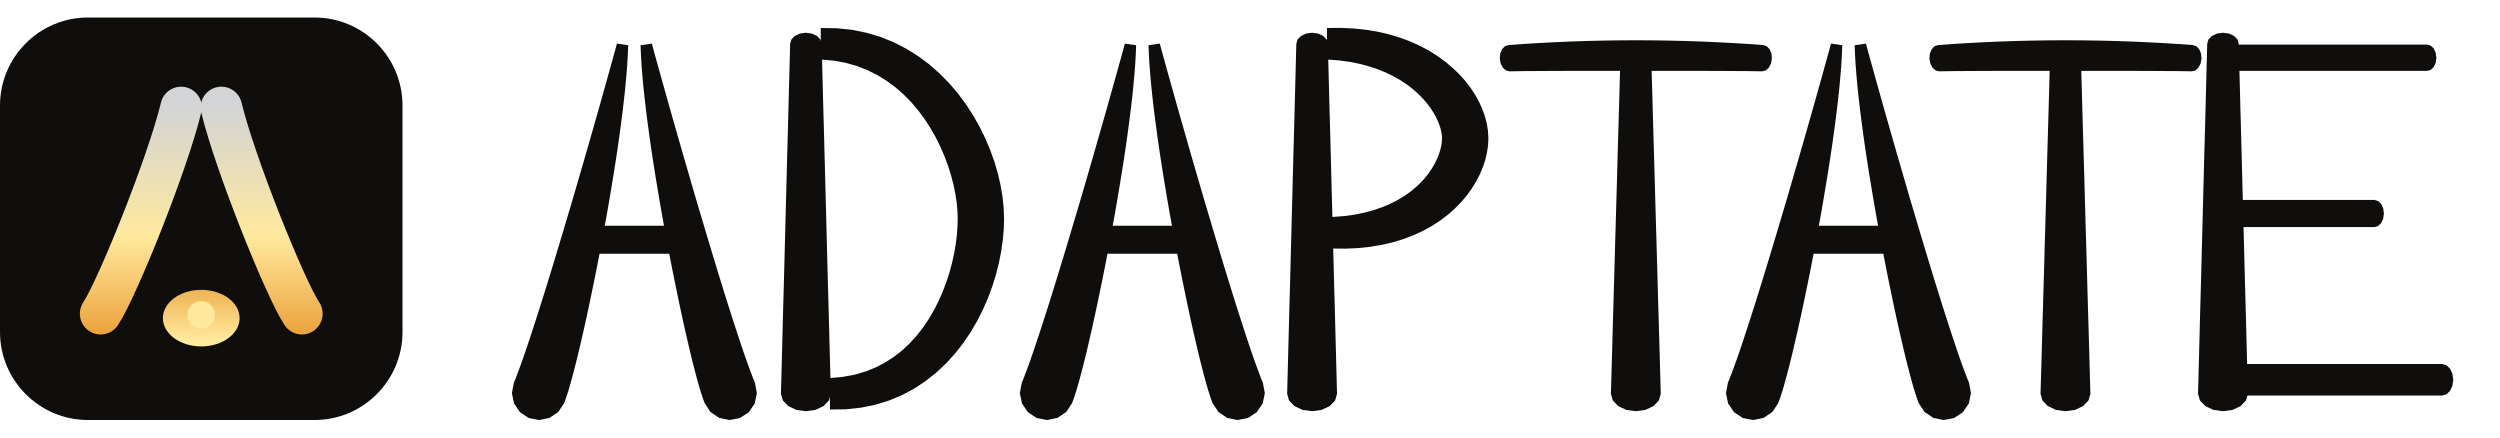
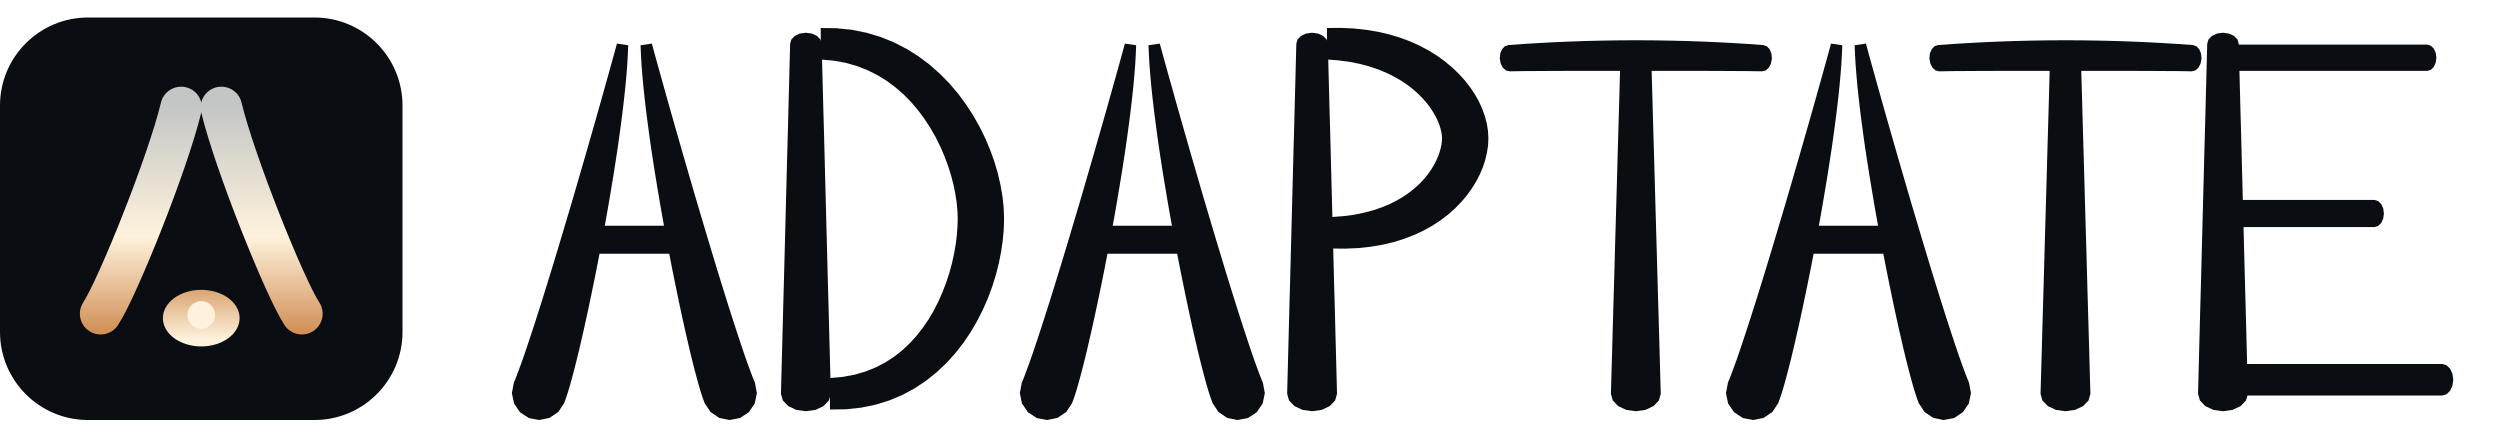
<svg xmlns="http://www.w3.org/2000/svg" width="571.4" height="100.0" viewBox="0 0 571.42 100.00" role="img" aria-label="adaptate">
  <g transform="translate(0 4) scale(2.875)">
    <defs>
      <linearGradient id="lk2light-eG" x1="16" y1="25" x2="16" y2="7" gradientUnits="userSpaceOnUse">
-         <stop offset="0" stop-color="#ECA43F" />
-         <stop offset="0.42" stop-color="#FFE99D" />
-         <stop offset="1" stop-color="#D3D4D6" />
+         <stop offset="0" stop-color="#D19057" />
+         <stop offset="0.42" stop-color="#FEF2DC" />
+         <stop offset="1" stop-color="#C4C6C5" />
      </linearGradient>
      <linearGradient id="lk2light-eBurn" x1="16" y1="25.6" x2="16" y2="20.6" gradientUnits="userSpaceOnUse">
-         <stop offset="0" stop-color="#FFE99D" />
-         <stop offset="1" stop-color="#ECA43F" />
+         <stop offset="0" stop-color="#FEF2DC" />
+         <stop offset="1" stop-color="#D19057" />
      </linearGradient>
    </defs>
-     <rect width="32" height="32" rx="7" fill="#0F0E0C" />
+     <rect width="32" height="32" rx="7" fill="#0A0D12" />
    <path d="M8.0 23.55C9.35 21.5 13.35 11.55 14.4 7.15" fill="none" stroke="url(#lk2light-eG)" stroke-width="3.3" stroke-linecap="round" />
    <path d="M24.0 23.55C22.65 21.5 18.65 11.55 17.6 7.15" fill="none" stroke="url(#lk2light-eG)" stroke-width="3.3" stroke-linecap="round" />
    <ellipse cx="16" cy="23.9" rx="3.05" ry="2.25" fill="url(#lk2light-eBurn)" />
-     <circle cx="16" cy="23.65" r="1.1" fill="#FFE99D" />
+     <circle cx="16" cy="23.65" r="1.1" fill="#FEF2DC" />
  </g>
  <g transform="translate(104 0)">
-     <g fill="#0F0E0C">
+     <g fill="#0A0D12">
      <g transform="translate(10 0)">
        <path d="M14.95 92.13L15.4 90.88L15.86 89.48L16.32 87.92L16.8 86.18L17.3 84.28L17.82 82.22L18.36 80.01L18.9 77.67L19.47 75.2L20.04 72.62L20.62 69.93L21.2 67.15L21.79 64.29L22.38 61.36L22.96 58.37L23.54 55.34L24.11 52.27L24.67 49.18L25.21 46.08L25.73 42.98L26.24 39.9L26.72 36.84L27.18 33.82L27.6 30.85L27.99 27.94L28.35 25.11L28.67 22.36L28.95 19.71L29.18 17.17L29.37 14.76L29.5 12.47L29.59 10.34L27.01 9.96L26.46 11.99L25.86 14.16L25.22 16.46L24.54 18.89L23.83 21.42L23.09 24.06L22.32 26.77L21.52 29.57L20.7 32.43L19.87 35.33L19.01 38.28L18.15 41.25L17.28 44.24L16.4 47.23L15.51 50.21L14.63 53.17L13.75 56.1L12.88 58.98L12.02 61.81L11.17 64.57L10.34 67.24L9.53 69.82L8.74 72.29L7.98 74.65L7.25 76.87L6.56 78.95L5.91 80.87L5.3 82.61L4.73 84.17L4.23 85.51L3.8 86.63L3.45 87.47L3 89.85L3.49 92.22L4.85 94.22L6.87 95.55L9.25 96L11.62 95.51L13.62 94.15L14.95 92.13Z" />
        <path d="M58.55 87.47L58.2 86.63L57.77 85.51L57.27 84.17L56.7 82.61L56.09 80.87L55.44 78.95L54.75 76.87L54.02 74.65L53.26 72.29L52.47 69.82L51.66 67.24L50.83 64.57L49.98 61.81L49.12 58.98L48.25 56.1L47.37 53.17L46.49 50.21L45.6 47.23L44.72 44.24L43.85 41.25L42.99 38.28L42.13 35.33L41.3 32.43L40.48 29.57L39.68 26.77L38.91 24.06L38.17 21.42L37.46 18.89L36.78 16.46L36.14 14.16L35.54 11.99L34.99 9.96L32.41 10.34L32.5 12.47L32.63 14.76L32.82 17.17L33.05 19.71L33.33 22.36L33.65 25.11L34.01 27.94L34.4 30.85L34.82 33.82L35.28 36.84L35.76 39.9L36.27 42.98L36.79 46.08L37.33 49.18L37.89 52.27L38.46 55.34L39.04 58.37L39.62 61.36L40.21 64.29L40.8 67.15L41.38 69.93L41.96 72.62L42.53 75.2L43.1 77.67L43.64 80.01L44.18 82.22L44.7 84.28L45.2 86.18L45.68 87.92L46.14 89.48L46.6 90.88L47.05 92.13L48.38 94.15L50.38 95.51L52.75 96L55.13 95.55L57.15 94.22L58.51 92.22L59 89.85L58.55 87.47Z" />
        <path d="M23.09 51.6H38.91A1.2 1.2 0 0 1 40.11 52.8V56.8A1.2 1.2 0 0 1 38.91 58H23.09A1.2 1.2 0 0 1 21.89 56.8V52.8A1.2 1.2 0 0 1 23.09 51.6Z" />
      </g>
      <g transform="translate(70.8 0)">
        <path d="M5.8 10L5.67 15L5.54 20L5.41 25L5.28 30L5.14 35L5.01 40L4.88 45L4.75 50L4.62 55L4.49 60L4.36 65L4.22 70L4.09 75L3.96 80L3.83 85L3.7 90L4.13 91.53L5.37 92.82L7.22 93.69L9.4 93.99L11.58 93.69L13.43 92.82L14.67 91.53L15.1 90L14.97 85L14.84 80L14.71 75L14.58 70L14.44 65L14.31 60L14.18 55L14.05 50L13.92 45L13.79 40L13.66 35L13.53 30L13.39 25L13.26 20L13.13 15L13 10L12.73 9.04L11.95 8.22L10.78 7.67L9.4 7.48L8.02 7.67L6.85 8.22L6.07 9.04L5.8 10Z" />
        <path d="M12.8 13.6L15.74 13.86L18.5 14.36L21.09 15.1L23.51 16.05L25.78 17.19L27.9 18.5L29.88 19.97L31.74 21.59L33.46 23.34L35.05 25.21L36.51 27.18L37.84 29.23L39.05 31.34L40.13 33.51L41.07 35.7L41.89 37.89L42.58 40.08L43.14 42.23L43.56 44.32L43.87 46.33L44.04 48.23L44.1 50L44.05 51.83L43.9 53.78L43.65 55.83L43.28 57.95L42.8 60.11L42.21 62.31L41.49 64.51L40.66 66.7L39.71 68.85L38.64 70.96L37.44 72.99L36.12 74.93L34.67 76.78L33.1 78.5L31.39 80.1L29.54 81.55L27.54 82.84L25.38 83.97L23.06 84.9L20.54 85.64L17.83 86.14L14.9 86.4L14.9 93.6L18.52 93.55L21.99 93.18L25.3 92.5L28.45 91.53L31.42 90.28L34.22 88.78L36.82 87.05L39.24 85.13L41.47 83.03L43.51 80.78L45.37 78.41L47.04 75.94L48.54 73.38L49.86 70.77L51.02 68.12L52.01 65.45L52.84 62.78L53.51 60.13L54.03 57.5L54.4 54.93L54.63 52.43L54.7 50L54.61 47.51L54.34 44.96L53.9 42.35L53.29 39.7L52.51 37.03L51.55 34.35L50.43 31.67L49.13 29.02L47.66 26.42L46.02 23.88L44.2 21.42L42.2 19.07L40.02 16.85L37.67 14.77L35.13 12.87L32.42 11.17L29.54 9.69L26.49 8.46L23.28 7.49L19.93 6.81L16.43 6.45L12.8 6.4Z" />
      </g>
      <g transform="translate(126.1 0)">
        <path d="M14.95 92.13L15.4 90.88L15.86 89.48L16.32 87.92L16.8 86.18L17.3 84.28L17.82 82.22L18.36 80.01L18.9 77.67L19.47 75.2L20.04 72.62L20.62 69.93L21.2 67.15L21.79 64.29L22.38 61.36L22.96 58.37L23.54 55.34L24.11 52.27L24.67 49.18L25.21 46.08L25.73 42.98L26.24 39.9L26.72 36.84L27.18 33.82L27.6 30.85L27.99 27.94L28.35 25.11L28.67 22.36L28.95 19.71L29.18 17.17L29.37 14.76L29.5 12.47L29.59 10.34L27.01 9.96L26.46 11.99L25.86 14.16L25.22 16.46L24.54 18.89L23.83 21.42L23.09 24.06L22.32 26.77L21.52 29.57L20.7 32.43L19.87 35.33L19.01 38.28L18.15 41.25L17.28 44.24L16.4 47.23L15.51 50.21L14.63 53.17L13.75 56.1L12.88 58.98L12.02 61.81L11.17 64.57L10.34 67.24L9.53 69.82L8.74 72.29L7.98 74.65L7.25 76.87L6.56 78.95L5.91 80.87L5.3 82.61L4.73 84.17L4.23 85.51L3.8 86.63L3.45 87.47L3 89.85L3.49 92.22L4.85 94.22L6.87 95.55L9.25 96L11.62 95.51L13.62 94.15L14.95 92.13Z" />
        <path d="M58.55 87.47L58.2 86.63L57.77 85.51L57.27 84.17L56.7 82.61L56.09 80.87L55.44 78.95L54.75 76.87L54.02 74.65L53.26 72.29L52.47 69.82L51.66 67.24L50.83 64.57L49.98 61.81L49.12 58.98L48.25 56.1L47.37 53.17L46.49 50.21L45.6 47.23L44.72 44.24L43.85 41.25L42.99 38.28L42.13 35.33L41.3 32.43L40.48 29.57L39.68 26.77L38.91 24.06L38.17 21.42L37.46 18.89L36.78 16.46L36.14 14.16L35.54 11.99L34.99 9.96L32.41 10.34L32.5 12.47L32.63 14.76L32.82 17.17L33.05 19.71L33.33 22.36L33.65 25.11L34.01 27.94L34.4 30.85L34.82 33.82L35.28 36.84L35.76 39.9L36.27 42.98L36.79 46.08L37.33 49.18L37.89 52.27L38.46 55.34L39.04 58.37L39.62 61.36L40.21 64.29L40.8 67.15L41.38 69.93L41.96 72.62L42.53 75.2L43.1 77.67L43.64 80.01L44.18 82.22L44.7 84.28L45.2 86.18L45.68 87.92L46.14 89.48L46.6 90.88L47.05 92.13L48.38 94.15L50.38 95.51L52.75 96L55.13 95.55L57.15 94.22L58.51 92.22L59 89.85L58.55 87.47Z" />
        <path d="M23.09 51.6H38.91A1.2 1.2 0 0 1 40.11 52.8V56.8A1.2 1.2 0 0 1 38.91 58H23.09A1.2 1.2 0 0 1 21.89 56.8V52.8A1.2 1.2 0 0 1 23.09 51.6Z" />
      </g>
      <g transform="translate(186.5 0)">
        <path d="M5.8 10L5.67 15L5.54 20L5.41 25L5.28 30L5.14 35L5.01 40L4.88 45L4.75 50L4.62 55L4.49 60L4.36 65L4.22 70L4.09 75L3.96 80L3.83 85L3.7 90L4.13 91.53L5.37 92.82L7.22 93.69L9.4 93.99L11.58 93.69L13.43 92.82L14.67 91.53L15.1 90L14.97 85L14.84 80L14.71 75L14.58 70L14.44 65L14.31 60L14.18 55L14.05 50L13.92 45L13.79 40L13.66 35L13.53 30L13.39 25L13.26 20L13.13 15L13 10L12.73 9.04L11.95 8.22L10.78 7.67L9.4 7.48L8.02 7.67L6.85 8.22L6.07 9.04L5.8 10Z" />
        <path d="M12.8 13.6L15.46 13.8L17.95 14.13L20.29 14.6L22.46 15.18L24.49 15.86L26.36 16.63L28.08 17.48L29.67 18.39L31.11 19.35L32.42 20.36L33.6 21.4L34.65 22.46L35.59 23.53L36.4 24.59L37.09 25.65L37.68 26.68L38.15 27.68L38.52 28.62L38.79 29.5L38.97 30.3L39.07 31.01L39.1 31.6L39.07 32.25L38.98 33L38.81 33.83L38.56 34.73L38.23 35.69L37.79 36.68L37.26 37.7L36.63 38.75L35.89 39.8L35.04 40.85L34.07 41.89L32.97 42.91L31.75 43.9L30.39 44.85L28.89 45.75L27.25 46.59L25.44 47.35L23.48 48.03L21.35 48.6L19.06 49.07L16.58 49.4L13.93 49.6L13.93 56.8L17.01 56.83L19.96 56.7L22.77 56.4L25.45 55.94L28 55.34L30.42 54.59L32.7 53.71L34.85 52.71L36.86 51.6L38.72 50.38L40.45 49.07L42.03 47.67L43.46 46.21L44.75 44.69L45.89 43.12L46.88 41.51L47.73 39.88L48.43 38.23L48.98 36.57L49.37 34.9L49.62 33.25L49.7 31.6L49.6 29.89L49.33 28.19L48.88 26.5L48.27 24.82L47.51 23.16L46.59 21.53L45.52 19.93L44.3 18.37L42.94 16.87L41.43 15.42L39.78 14.05L37.99 12.75L36.06 11.55L33.99 10.45L31.79 9.46L29.45 8.59L26.99 7.85L24.4 7.25L21.68 6.8L18.85 6.5L15.88 6.37L12.8 6.4Z" />
      </g>
      <g transform="translate(238.3 0)">
        <path d="M2.74 16.3L5.99 16.25L9.38 16.23L12.89 16.21L16.51 16.2L20.21 16.2L23.97 16.2L27.78 16.2L31.6 16.2L35.42 16.2L39.23 16.2L42.99 16.2L46.69 16.2L50.31 16.21L53.82 16.23L57.21 16.25L60.46 16.3L61.27 16.11L61.98 15.49L62.48 14.54L62.7 13.4L62.59 12.24L62.18 11.25L61.53 10.57L60.74 10.3L57.46 10.06L54.03 9.85L50.48 9.66L46.82 9.5L43.09 9.37L39.29 9.28L35.46 9.22L31.6 9.2L27.74 9.22L23.91 9.28L20.11 9.37L16.38 9.5L12.72 9.66L9.17 9.85L5.74 10.06L2.46 10.3L1.67 10.57L1.02 11.25L0.61 12.24L0.5 13.4L0.72 14.54L1.22 15.49L1.93 16.11L2.74 16.3Z" />
        <path d="M28.1 12.31L27.96 17.17L27.83 22.02L27.69 26.88L27.55 31.73L27.41 36.59L27.28 41.44L27.14 46.3L27 51.16L26.86 56.01L26.73 60.87L26.59 65.72L26.45 70.58L26.31 75.43L26.18 80.29L26.04 85.14L25.9 90L26.33 91.53L27.57 92.82L29.42 93.69L31.6 93.99L33.78 93.69L35.63 92.82L36.87 91.53L37.3 90L37.16 85.14L37.03 80.29L36.89 75.43L36.75 70.58L36.61 65.72L36.48 60.87L36.34 56.01L36.2 51.16L36.06 46.3L35.93 41.44L35.79 36.59L35.65 31.73L35.51 26.88L35.38 22.02L35.24 17.17L35.1 12.31L34.83 11.37L34.07 10.58L32.94 10.05L31.6 9.86L30.26 10.05L29.13 10.58L28.37 11.37L28.1 12.31Z" />
      </g>
      <g transform="translate(287.5 0)">
        <path d="M14.95 92.13L15.4 90.88L15.86 89.48L16.32 87.92L16.8 86.18L17.3 84.28L17.82 82.22L18.36 80.01L18.9 77.67L19.47 75.2L20.04 72.62L20.62 69.93L21.2 67.15L21.79 64.29L22.38 61.36L22.96 58.37L23.54 55.34L24.11 52.27L24.67 49.18L25.21 46.08L25.73 42.98L26.24 39.9L26.72 36.84L27.18 33.82L27.6 30.85L27.99 27.94L28.35 25.11L28.67 22.36L28.95 19.71L29.18 17.17L29.37 14.76L29.5 12.47L29.59 10.34L27.01 9.96L26.46 11.99L25.86 14.16L25.22 16.46L24.54 18.89L23.83 21.42L23.09 24.06L22.32 26.77L21.52 29.57L20.7 32.43L19.87 35.33L19.01 38.28L18.15 41.25L17.28 44.24L16.4 47.23L15.51 50.21L14.63 53.17L13.75 56.1L12.88 58.98L12.02 61.81L11.17 64.57L10.34 67.24L9.53 69.82L8.74 72.29L7.98 74.65L7.25 76.87L6.56 78.95L5.91 80.87L5.3 82.61L4.73 84.17L4.23 85.51L3.8 86.63L3.45 87.47L3 89.85L3.49 92.22L4.85 94.22L6.87 95.55L9.25 96L11.62 95.51L13.62 94.15L14.95 92.13Z" />
        <path d="M58.55 87.47L58.2 86.63L57.77 85.51L57.27 84.17L56.7 82.61L56.09 80.87L55.44 78.95L54.75 76.87L54.02 74.65L53.26 72.29L52.47 69.82L51.66 67.24L50.83 64.57L49.98 61.81L49.12 58.98L48.25 56.1L47.37 53.17L46.49 50.21L45.6 47.23L44.72 44.24L43.85 41.25L42.99 38.28L42.13 35.33L41.3 32.43L40.48 29.57L39.68 26.77L38.91 24.06L38.17 21.42L37.46 18.89L36.78 16.46L36.14 14.16L35.54 11.99L34.99 9.96L32.41 10.34L32.5 12.47L32.63 14.76L32.82 17.17L33.05 19.71L33.33 22.36L33.65 25.11L34.01 27.94L34.4 30.85L34.82 33.82L35.28 36.84L35.76 39.9L36.27 42.98L36.79 46.08L37.33 49.18L37.89 52.27L38.46 55.34L39.04 58.37L39.62 61.36L40.21 64.29L40.8 67.15L41.38 69.93L41.96 72.62L42.53 75.2L43.1 77.67L43.64 80.01L44.18 82.22L44.7 84.28L45.2 86.18L45.68 87.92L46.14 89.48L46.6 90.88L47.05 92.13L48.38 94.15L50.38 95.51L52.75 96L55.13 95.55L57.15 94.22L58.51 92.22L59 89.85L58.55 87.47Z" />
        <path d="M23.09 51.6H38.91A1.2 1.2 0 0 1 40.11 52.8V56.8A1.2 1.2 0 0 1 38.91 58H23.09A1.2 1.2 0 0 1 21.89 56.8V52.8A1.2 1.2 0 0 1 23.09 51.6Z" />
      </g>
      <g transform="translate(336.5 0)">
        <path d="M2.74 16.3L5.99 16.25L9.38 16.23L12.89 16.21L16.51 16.2L20.21 16.2L23.97 16.2L27.78 16.2L31.6 16.2L35.42 16.2L39.23 16.2L42.99 16.2L46.69 16.2L50.31 16.21L53.82 16.23L57.21 16.25L60.46 16.3L61.27 16.11L61.98 15.49L62.48 14.54L62.7 13.4L62.59 12.24L62.18 11.25L61.53 10.57L60.74 10.3L57.46 10.06L54.03 9.85L50.48 9.66L46.82 9.5L43.09 9.37L39.29 9.28L35.46 9.22L31.6 9.2L27.74 9.22L23.91 9.28L20.11 9.37L16.38 9.5L12.72 9.66L9.17 9.85L5.74 10.06L2.46 10.3L1.67 10.57L1.02 11.25L0.61 12.24L0.5 13.4L0.72 14.54L1.22 15.49L1.93 16.11L2.74 16.3Z" />
        <path d="M28.1 12.31L27.96 17.17L27.83 22.02L27.69 26.88L27.55 31.73L27.41 36.59L27.28 41.44L27.14 46.3L27 51.16L26.86 56.01L26.73 60.87L26.59 65.72L26.45 70.58L26.31 75.43L26.18 80.29L26.04 85.14L25.9 90L26.33 91.53L27.57 92.82L29.42 93.69L31.6 93.99L33.78 93.69L35.63 92.82L36.87 91.53L37.3 90L37.16 85.14L37.03 80.29L36.89 75.43L36.75 70.58L36.61 65.72L36.48 60.87L36.34 56.01L36.2 51.16L36.06 46.3L35.93 41.44L35.79 36.59L35.65 31.73L35.51 26.88L35.38 22.02L35.24 17.17L35.1 12.31L34.83 11.37L34.07 10.58L32.94 10.05L31.6 9.86L30.26 10.05L29.13 10.58L28.37 11.37L28.1 12.31Z" />
      </g>
      <g transform="translate(394.7 0)">
        <path d="M5.8 10L5.67 15L5.54 20L5.41 25L5.28 30L5.14 35L5.01 40L4.88 45L4.75 50L4.62 55L4.49 60L4.36 65L4.22 70L4.09 75L3.96 80L3.83 85L3.7 90L4.13 91.53L5.37 92.82L7.22 93.69L9.4 93.99L11.58 93.69L13.43 92.82L14.67 91.53L15.1 90L14.97 85L14.84 80L14.71 75L14.58 70L14.44 65L14.31 60L14.18 55L14.05 50L13.92 45L13.79 40L13.66 35L13.53 30L13.39 25L13.26 20L13.13 15L13 10L12.73 9.04L11.95 8.22L10.78 7.67L9.4 7.48L8.02 7.67L6.85 8.22L6.07 9.04L5.8 10Z" />
        <path d="M9.1 16.2L14.97 16.2L20.85 16.2L26.72 16.2L32.59 16.2L38.47 16.2L44.34 16.2L50.21 16.2L56.08 16.2L56.89 15.97L57.57 15.32L58.02 14.35L58.18 13.2L58.02 12.05L57.57 11.08L56.89 10.43L56.08 10.2L50.21 10.2L44.34 10.2L38.47 10.2L32.59 10.2L26.72 10.2L20.85 10.2L14.97 10.2L9.1 10.2L8.3 10.43L7.62 11.08L7.16 12.05L7 13.2L7.16 14.35L7.62 15.32L8.3 15.97L9.1 16.2Z" />
        <path d="M9.1 51.9L13.46 51.9L17.83 51.9L22.19 51.9L26.56 51.9L30.92 51.9L35.29 51.9L39.65 51.9L44.02 51.9L44.85 51.66L45.55 50.99L46.02 49.99L46.19 48.8L46.02 47.61L45.55 46.61L44.85 45.94L44.02 45.7L39.65 45.7L35.29 45.7L30.92 45.7L26.56 45.7L22.19 45.7L17.83 45.7L13.46 45.7L9.1 45.7L8.27 45.94L7.57 46.61L7.1 47.61L6.93 48.8L7.1 49.99L7.57 50.99L8.27 51.66L9.1 51.9Z" />
        <path d="M9.1 90.4L15.4 90.4L21.7 90.4L28.01 90.4L34.31 90.4L40.61 90.4L46.91 90.4L53.21 90.4L59.52 90.4L60.48 90.13L61.3 89.35L61.84 88.18L62.04 86.8L61.84 85.42L61.3 84.25L60.48 83.47L59.52 83.2L53.21 83.2L46.91 83.2L40.61 83.2L34.31 83.2L28.01 83.2L21.7 83.2L15.4 83.2L9.1 83.2L8.14 83.47L7.32 84.25L6.77 85.42L6.58 86.8L6.77 88.18L7.32 89.35L8.14 90.13L9.1 90.4Z" />
      </g>
    </g>
  </g>
</svg>
